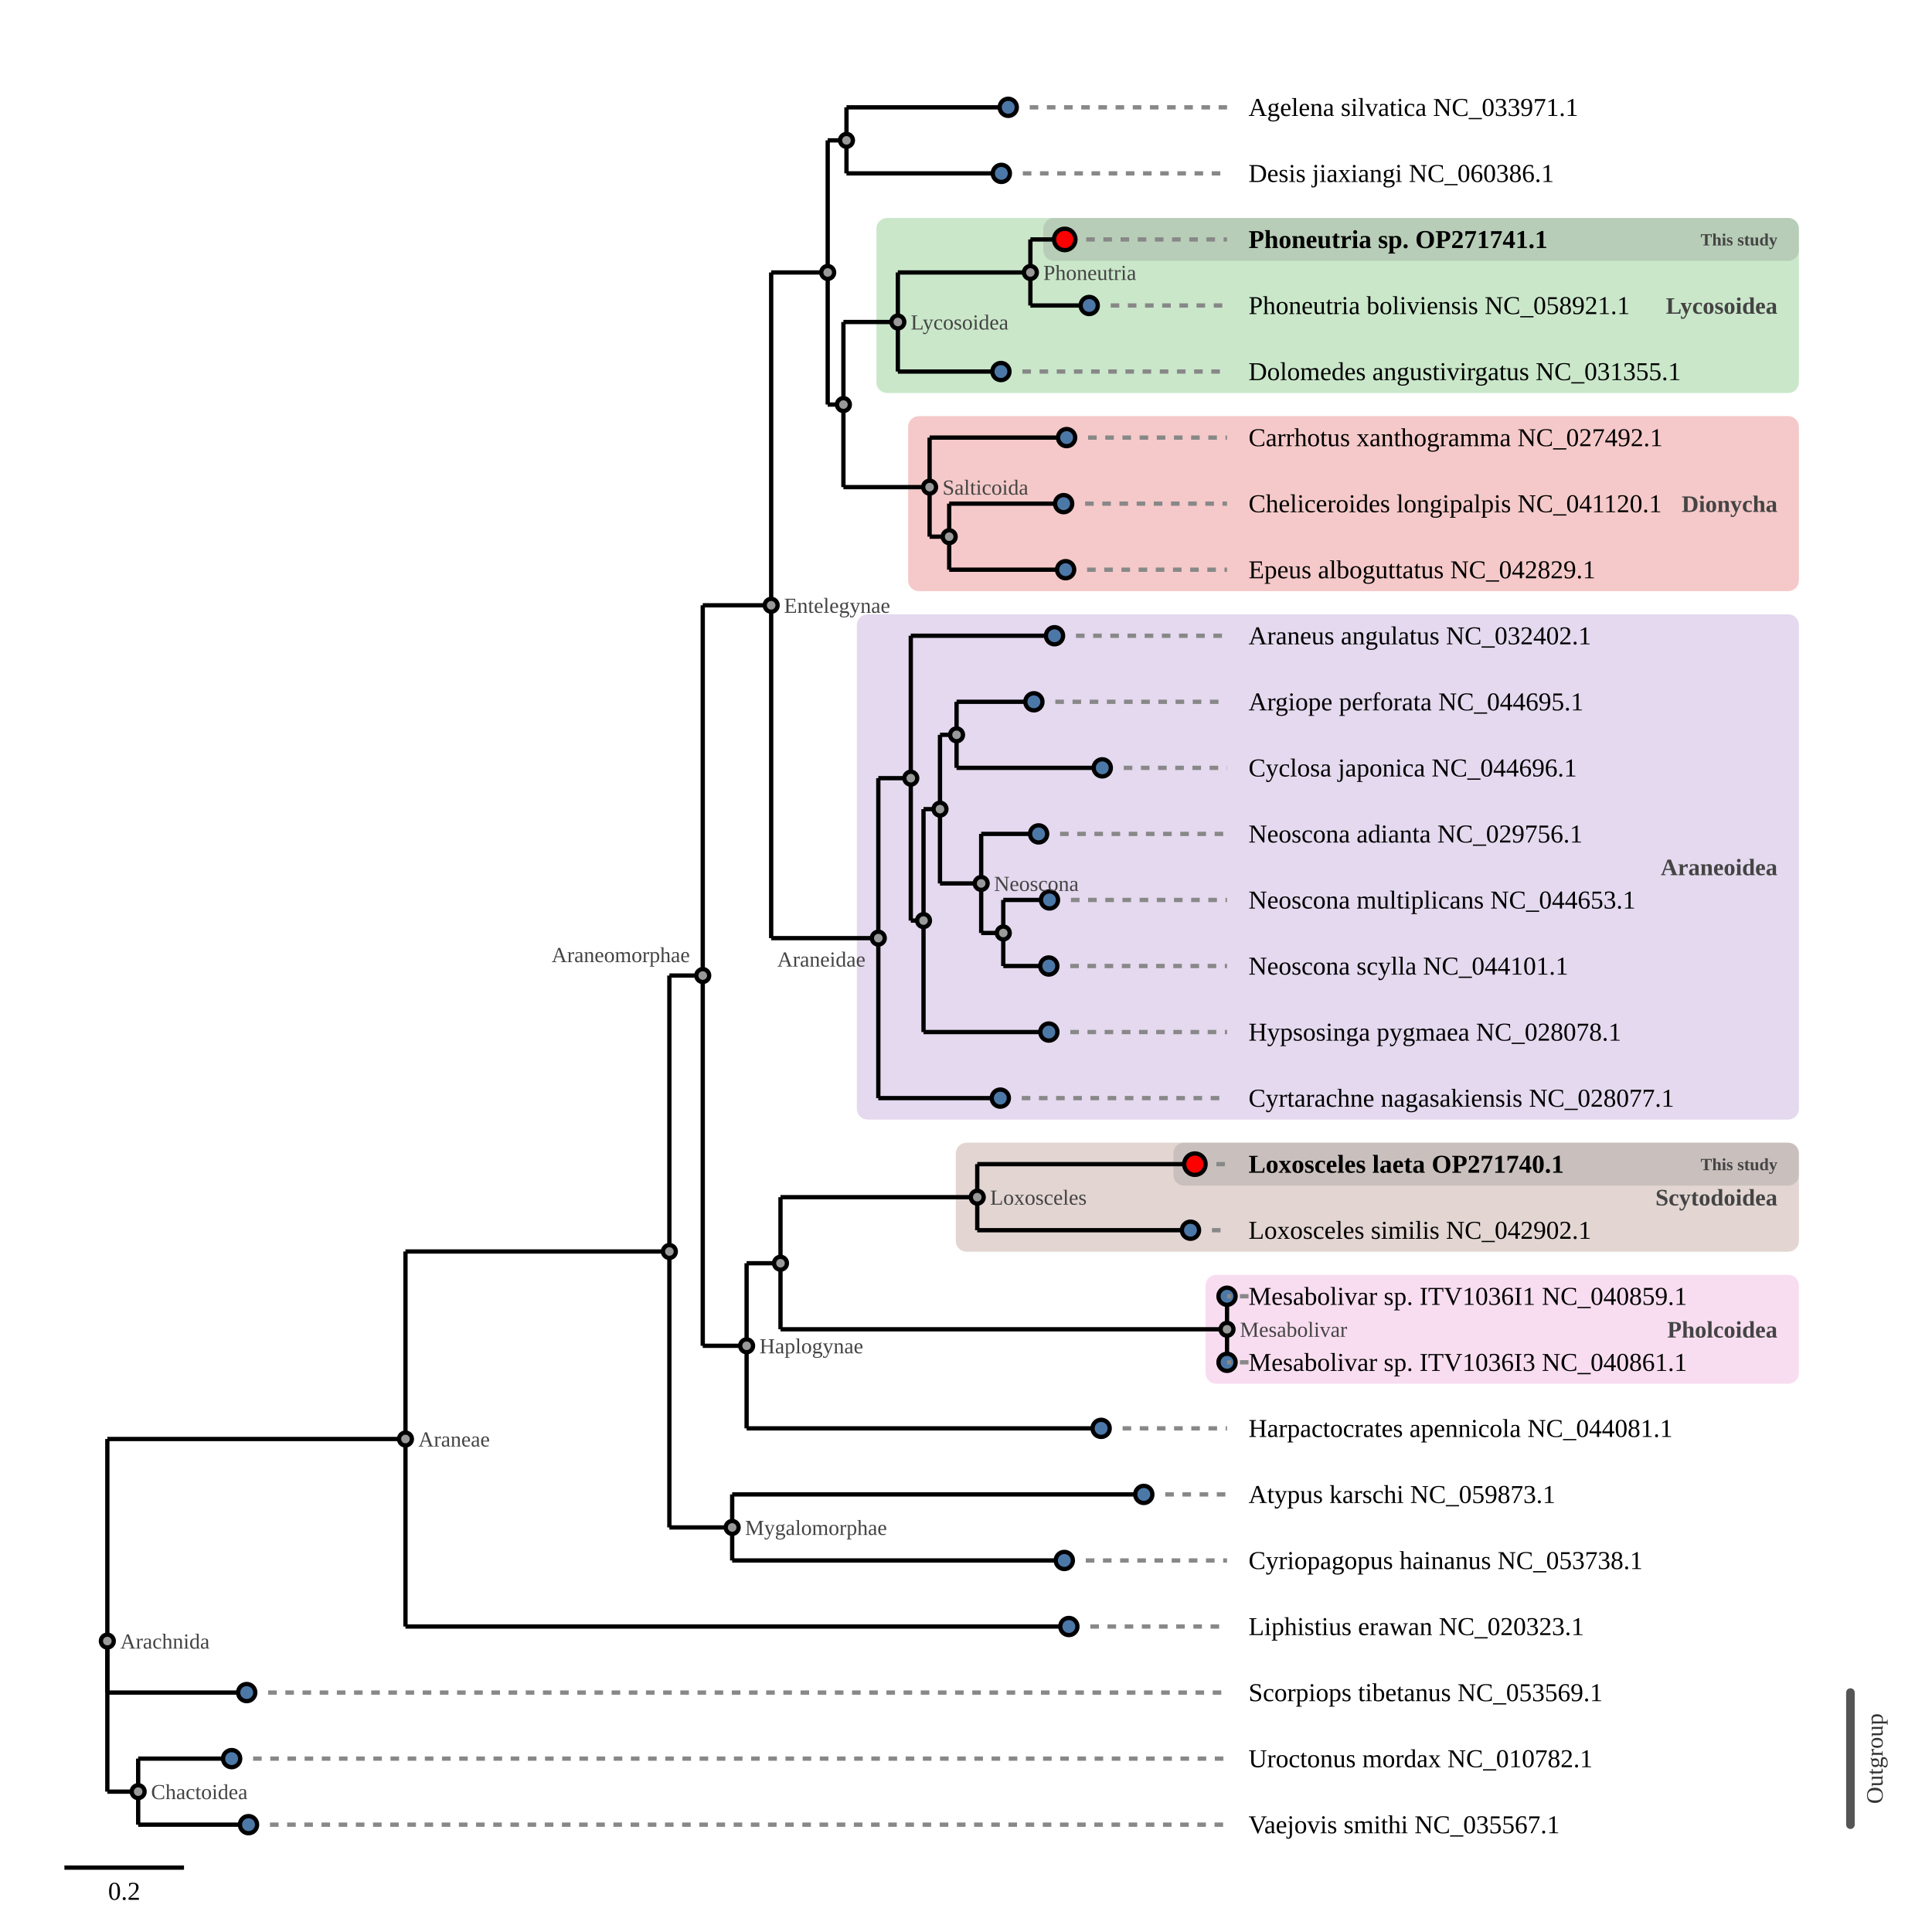
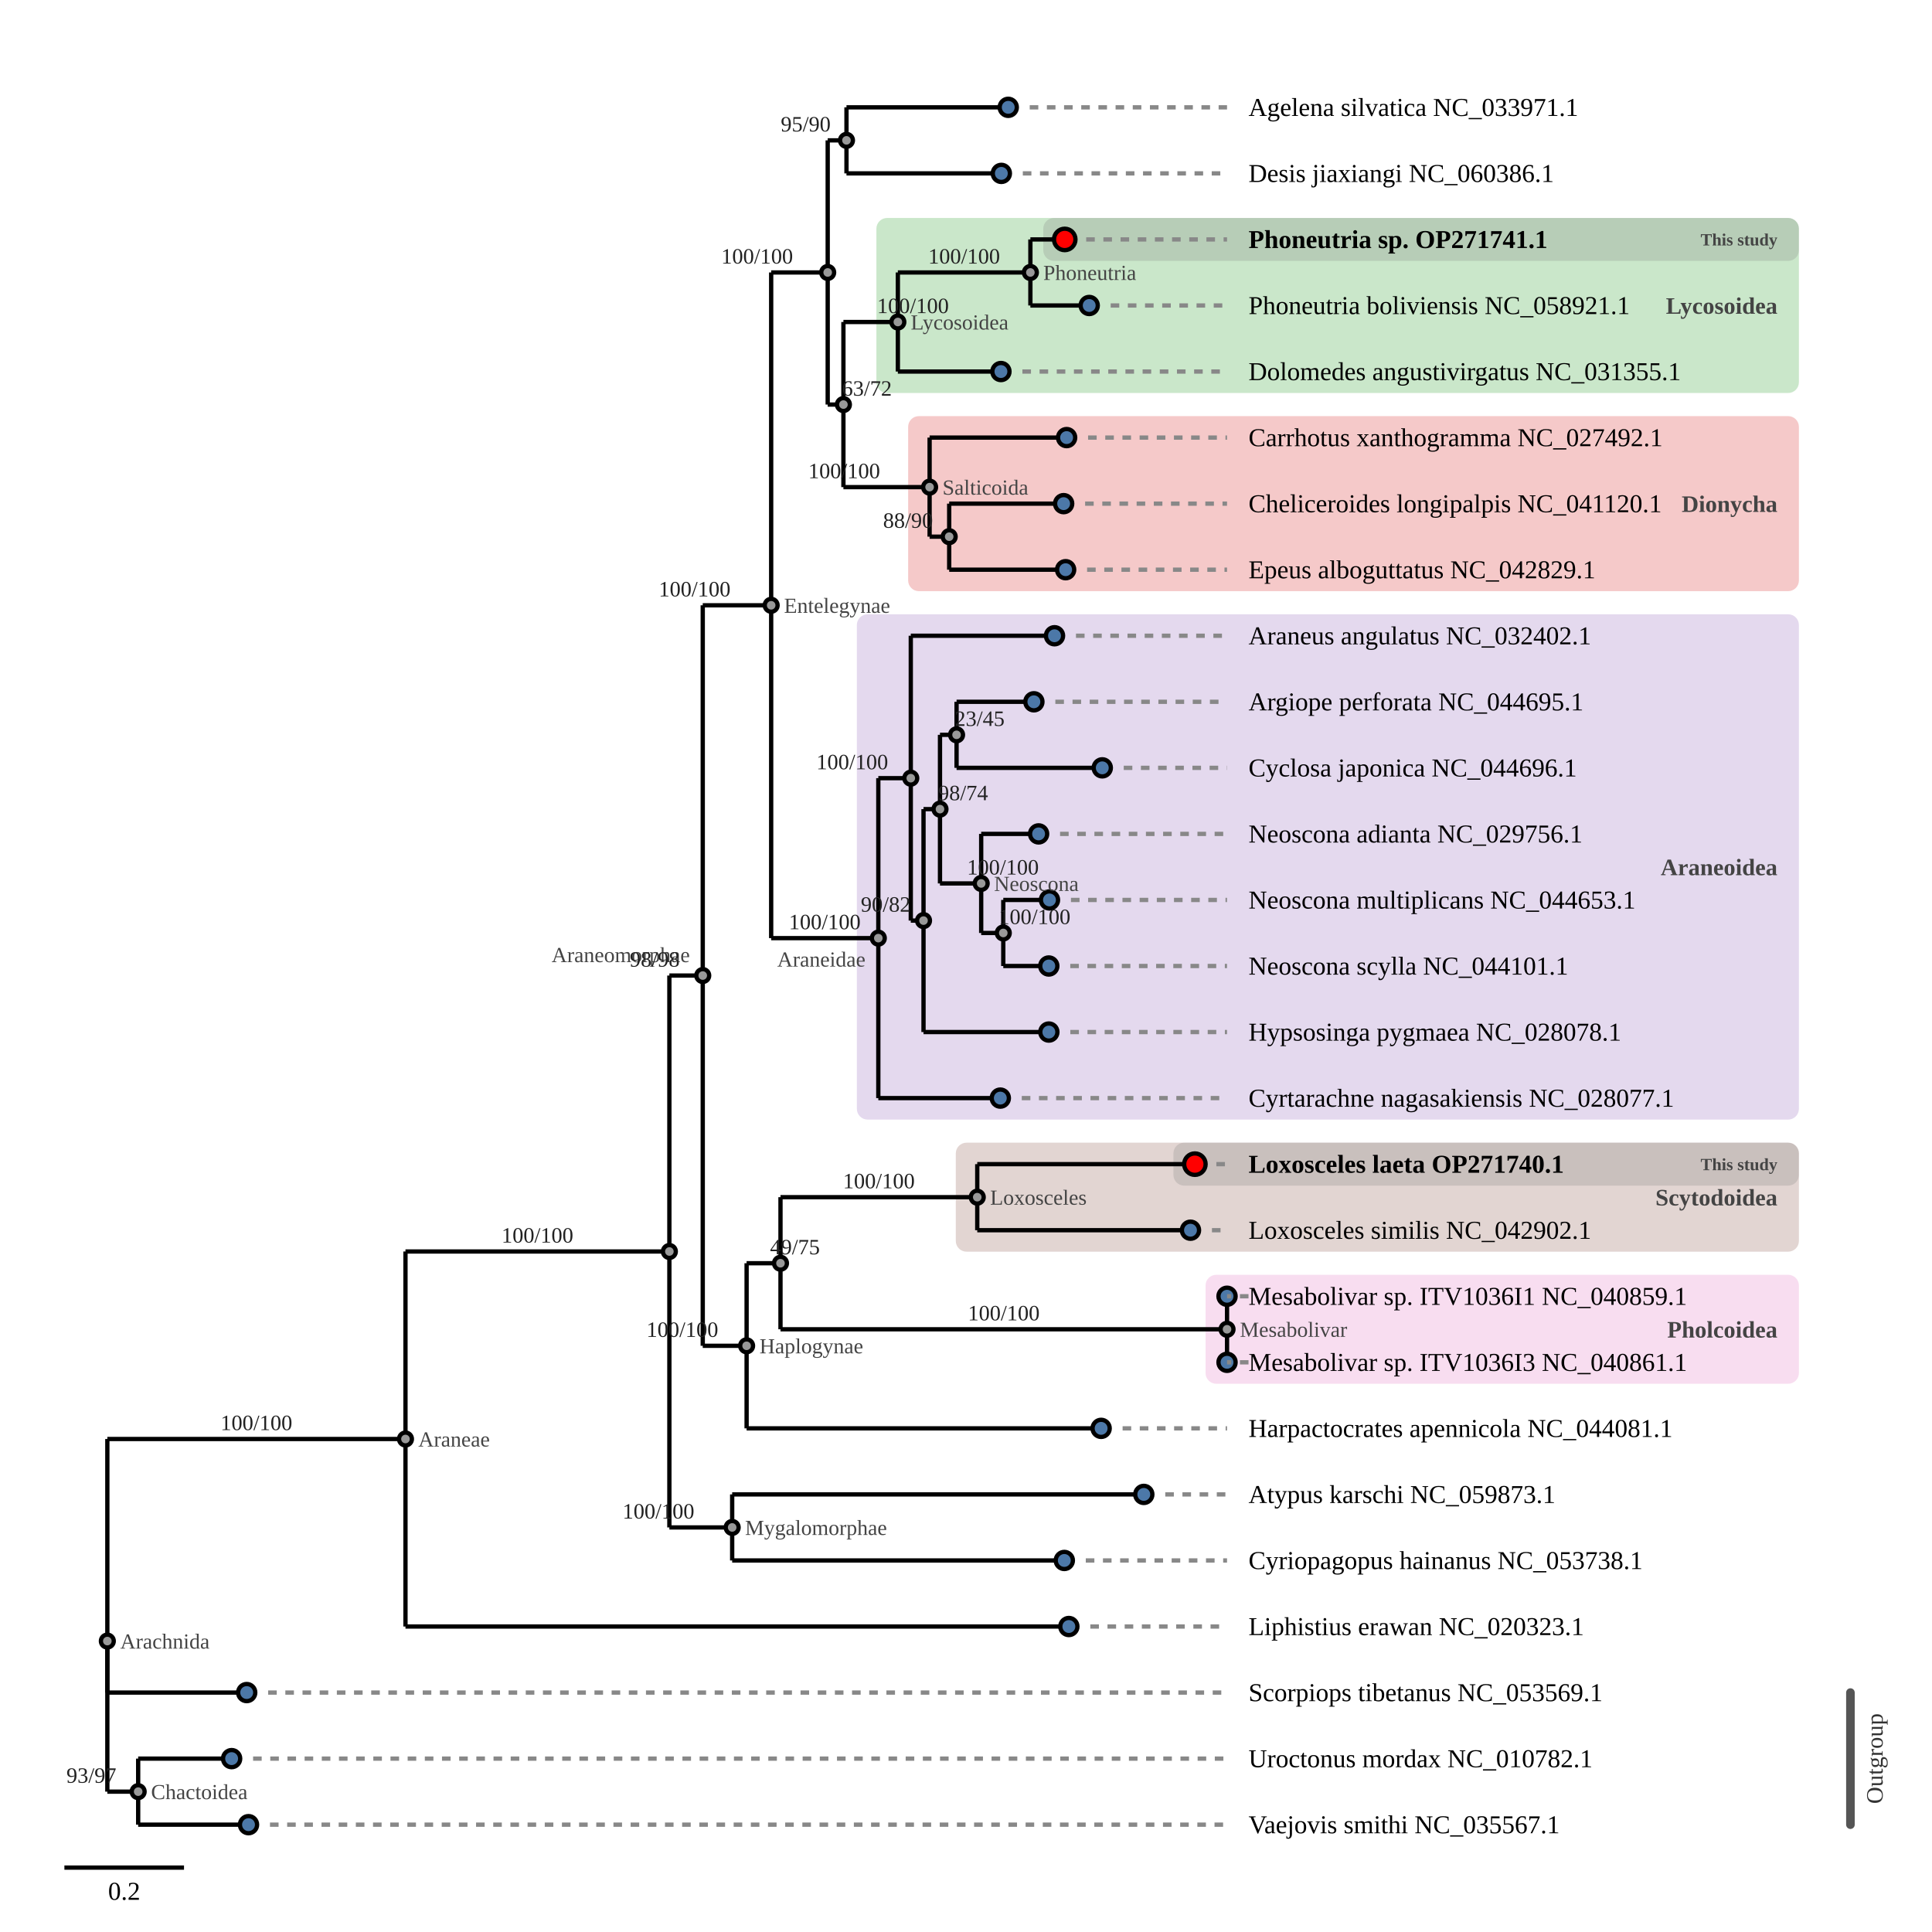
<svg xmlns="http://www.w3.org/2000/svg" width="900" height="900" viewBox="0 0 900 900">
  <rect x="0" y="0" width="900" height="900" fill="white" />
  <rect x="408.256" y="101.538" width="429.744" height="81.538" fill="#2ca02c" rx="5" ry="5" opacity="0.25" />
  <text x="828.0" y="146.158" font-size="11" fill="#444444" font-weight="bold" text-anchor="end" opacity="1">Lycosoidea</text>
  <rect x="423.048" y="193.846" width="414.952" height="81.538" fill="#d62728" rx="5" ry="5" opacity="0.25" />
  <text x="828.0" y="238.465" font-size="11" fill="#444444" font-weight="bold" text-anchor="end" opacity="1">Dionycha</text>
  <rect x="399.154" y="286.154" width="438.846" height="235.385" fill="#9467bd" rx="5" ry="5" opacity="0.25" />
  <text x="828.0" y="407.696" font-size="11" fill="#444444" font-weight="bold" text-anchor="end" opacity="1">Araneoidea</text>
  <rect x="445.244" y="532.308" width="392.756" height="50.769" fill="#8c564b" rx="5" ry="5" opacity="0.25" />
  <text x="828.0" y="561.542" font-size="11" fill="#444444" font-weight="bold" text-anchor="end" opacity="1">Scytodoidea</text>
  <rect x="561.599" y="593.846" width="276.401" height="50.769" fill="#e377c2" rx="5" ry="5" opacity="0.25" />
  <text x="828.0" y="623.081" font-size="11" fill="#444444" font-weight="bold" text-anchor="end" opacity="1">Pholcoidea</text>
  <rect x="485.995" y="101.538" width="352.005" height="20.0" fill="#7e7e7e" rx="5" ry="5" opacity="0.25" />
  <text x="828.0" y="114.338" font-size="8" fill="#444444" font-weight="bold" text-anchor="end" opacity="1">This study</text>
  <rect x="546.626" y="532.308" width="291.374" height="20.0" fill="#7e7e7e" rx="5" ry="5" opacity="0.25" />
  <text x="828.0" y="545.108" font-size="8" fill="#444444" font-weight="bold" text-anchor="end" opacity="1">This study</text>
  <line x1="50.0" y1="764.473" x2="50.0" y2="670.343" stroke="black" stroke-width="2" opacity="1.0" />
  <line x1="50.0" y1="670.343" x2="188.884" y2="670.343" stroke="black" stroke-width="2" opacity="1.0" />
  <line x1="50.0" y1="764.473" x2="50.0" y2="788.462" stroke="black" stroke-width="2" opacity="1.0" />
  <line x1="50.0" y1="788.462" x2="114.922" y2="788.462" stroke="black" stroke-width="2" opacity="1.0" />
  <line x1="50.0" y1="764.473" x2="50.0" y2="834.615" stroke="black" stroke-width="2" opacity="1.0" />
  <line x1="50.0" y1="834.615" x2="64.364" y2="834.615" stroke="black" stroke-width="2" opacity="1.0" />
  <line x1="188.884" y1="670.343" x2="188.884" y2="582.993" stroke="black" stroke-width="2" opacity="1.0" />
  <line x1="188.884" y1="582.993" x2="311.821" y2="582.993" stroke="black" stroke-width="2" opacity="1.0" />
  <line x1="188.884" y1="670.343" x2="188.884" y2="757.692" stroke="black" stroke-width="2" opacity="1.0" />
  <line x1="188.884" y1="757.692" x2="497.915" y2="757.692" stroke="black" stroke-width="2" opacity="1.0" />
  <line x1="311.821" y1="582.993" x2="311.821" y2="454.447" stroke="black" stroke-width="2" opacity="1.0" />
  <line x1="311.821" y1="454.447" x2="327.368" y2="454.447" stroke="black" stroke-width="2" opacity="1.0" />
  <line x1="311.821" y1="582.993" x2="311.821" y2="711.538" stroke="black" stroke-width="2" opacity="1.0" />
  <line x1="311.821" y1="711.538" x2="341.077" y2="711.538" stroke="black" stroke-width="2" opacity="1.0" />
  <line x1="327.368" y1="454.447" x2="327.368" y2="281.971" stroke="black" stroke-width="2" opacity="1.0" />
  <line x1="327.368" y1="281.971" x2="359.242" y2="281.971" stroke="black" stroke-width="2" opacity="1.0" />
  <line x1="327.368" y1="454.447" x2="327.368" y2="626.923" stroke="black" stroke-width="2" opacity="1.0" />
  <line x1="327.368" y1="626.923" x2="347.799" y2="626.923" stroke="black" stroke-width="2" opacity="1.0" />
  <line x1="359.242" y1="281.971" x2="359.242" y2="126.923" stroke="black" stroke-width="2" opacity="1.0" />
  <line x1="359.242" y1="126.923" x2="385.574" y2="126.923" stroke="black" stroke-width="2" opacity="1.0" />
  <line x1="359.242" y1="281.971" x2="359.242" y2="437.019" stroke="black" stroke-width="2" opacity="1.0" />
  <line x1="359.242" y1="437.019" x2="409.154" y2="437.019" stroke="black" stroke-width="2" opacity="1.0" />
  <line x1="385.574" y1="126.923" x2="385.574" y2="65.385" stroke="black" stroke-width="2" opacity="1.0" />
  <line x1="385.574" y1="65.385" x2="394.324" y2="65.385" stroke="black" stroke-width="2" opacity="1.0" />
  <line x1="385.574" y1="126.923" x2="385.574" y2="188.462" stroke="black" stroke-width="2" opacity="1.0" />
  <line x1="385.574" y1="188.462" x2="392.896" y2="188.462" stroke="black" stroke-width="2" opacity="1.0" />
  <line x1="394.324" y1="65.385" x2="394.324" y2="50.0" stroke="black" stroke-width="2" opacity="1.0" />
  <line x1="394.324" y1="50.0" x2="469.681" y2="50.0" stroke="black" stroke-width="2" opacity="1.0" />
  <line x1="394.324" y1="65.385" x2="394.324" y2="80.769" stroke="black" stroke-width="2" opacity="1.0" />
  <line x1="394.324" y1="80.769" x2="466.464" y2="80.769" stroke="black" stroke-width="2" opacity="1.0" />
  <line x1="392.896" y1="188.462" x2="392.896" y2="150.0" stroke="black" stroke-width="2" opacity="1.0" />
  <line x1="392.896" y1="150.0" x2="418.256" y2="150.0" stroke="black" stroke-width="2" opacity="1.0" />
  <line x1="392.896" y1="188.462" x2="392.896" y2="226.923" stroke="black" stroke-width="2" opacity="1.0" />
  <line x1="392.896" y1="226.923" x2="433.048" y2="226.923" stroke="black" stroke-width="2" opacity="1.0" />
  <line x1="418.256" y1="150.0" x2="418.256" y2="126.923" stroke="black" stroke-width="2" opacity="1.0" />
  <line x1="418.256" y1="126.923" x2="479.993" y2="126.923" stroke="black" stroke-width="2" opacity="1.0" />
  <line x1="418.256" y1="150.0" x2="418.256" y2="173.077" stroke="black" stroke-width="2" opacity="1.0" />
  <line x1="418.256" y1="173.077" x2="466.272" y2="173.077" stroke="black" stroke-width="2" opacity="1.0" />
  <line x1="479.993" y1="126.923" x2="479.993" y2="111.538" stroke="black" stroke-width="2" opacity="1.0" />
  <line x1="479.993" y1="111.538" x2="495.995" y2="111.538" stroke="black" stroke-width="2" opacity="1.0" />
  <line x1="479.993" y1="126.923" x2="479.993" y2="142.308" stroke="black" stroke-width="2" opacity="1.0" />
  <line x1="479.993" y1="142.308" x2="507.398" y2="142.308" stroke="black" stroke-width="2" opacity="1.0" />
  <line x1="433.048" y1="226.923" x2="433.048" y2="203.846" stroke="black" stroke-width="2" opacity="1.0" />
  <line x1="433.048" y1="203.846" x2="496.872" y2="203.846" stroke="black" stroke-width="2" opacity="1.0" />
  <line x1="433.048" y1="226.923" x2="433.048" y2="250.0" stroke="black" stroke-width="2" opacity="1.0" />
  <line x1="433.048" y1="250.0" x2="442.171" y2="250.0" stroke="black" stroke-width="2" opacity="1.0" />
  <line x1="442.171" y1="250.0" x2="442.171" y2="234.615" stroke="black" stroke-width="2" opacity="1.0" />
  <line x1="442.171" y1="234.615" x2="495.487" y2="234.615" stroke="black" stroke-width="2" opacity="1.0" />
  <line x1="442.171" y1="250.0" x2="442.171" y2="265.385" stroke="black" stroke-width="2" opacity="1.0" />
  <line x1="442.171" y1="265.385" x2="496.411" y2="265.385" stroke="black" stroke-width="2" opacity="1.0" />
  <line x1="409.154" y1="437.019" x2="409.154" y2="362.5" stroke="black" stroke-width="2" opacity="1.0" />
  <line x1="409.154" y1="362.5" x2="424.279" y2="362.5" stroke="black" stroke-width="2" opacity="1.0" />
  <line x1="409.154" y1="437.019" x2="409.154" y2="511.538" stroke="black" stroke-width="2" opacity="1.0" />
  <line x1="409.154" y1="511.538" x2="465.984" y2="511.538" stroke="black" stroke-width="2" opacity="1.0" />
  <line x1="424.279" y1="362.5" x2="424.279" y2="296.154" stroke="black" stroke-width="2" opacity="1.0" />
  <line x1="424.279" y1="296.154" x2="491.234" y2="296.154" stroke="black" stroke-width="2" opacity="1.0" />
  <line x1="424.279" y1="362.5" x2="424.279" y2="428.846" stroke="black" stroke-width="2" opacity="1.0" />
  <line x1="424.279" y1="428.846" x2="430.21" y2="428.846" stroke="black" stroke-width="2" opacity="1.0" />
  <line x1="430.21" y1="428.846" x2="430.21" y2="376.923" stroke="black" stroke-width="2" opacity="1.0" />
  <line x1="430.21" y1="376.923" x2="437.884" y2="376.923" stroke="black" stroke-width="2" opacity="1.0" />
  <line x1="430.21" y1="428.846" x2="430.21" y2="480.769" stroke="black" stroke-width="2" opacity="1.0" />
  <line x1="430.21" y1="480.769" x2="488.596" y2="480.769" stroke="black" stroke-width="2" opacity="1.0" />
  <line x1="437.884" y1="376.923" x2="437.884" y2="342.308" stroke="black" stroke-width="2" opacity="1.0" />
  <line x1="437.884" y1="342.308" x2="445.605" y2="342.308" stroke="black" stroke-width="2" opacity="1.0" />
  <line x1="437.884" y1="376.923" x2="437.884" y2="411.538" stroke="black" stroke-width="2" opacity="1.0" />
  <line x1="437.884" y1="411.538" x2="457.076" y2="411.538" stroke="black" stroke-width="2" opacity="1.0" />
  <line x1="445.605" y1="342.308" x2="445.605" y2="326.923" stroke="black" stroke-width="2" opacity="1.0" />
  <line x1="445.605" y1="326.923" x2="481.625" y2="326.923" stroke="black" stroke-width="2" opacity="1.0" />
  <line x1="445.605" y1="342.308" x2="445.605" y2="357.692" stroke="black" stroke-width="2" opacity="1.0" />
  <line x1="445.605" y1="357.692" x2="513.481" y2="357.692" stroke="black" stroke-width="2" opacity="1.0" />
  <line x1="457.076" y1="411.538" x2="457.076" y2="388.462" stroke="black" stroke-width="2" opacity="1.0" />
  <line x1="457.076" y1="388.462" x2="483.819" y2="388.462" stroke="black" stroke-width="2" opacity="1.0" />
  <line x1="457.076" y1="411.538" x2="457.076" y2="434.615" stroke="black" stroke-width="2" opacity="1.0" />
  <line x1="457.076" y1="434.615" x2="467.369" y2="434.615" stroke="black" stroke-width="2" opacity="1.0" />
  <line x1="467.369" y1="434.615" x2="467.369" y2="419.231" stroke="black" stroke-width="2" opacity="1.0" />
  <line x1="467.369" y1="419.231" x2="488.887" y2="419.231" stroke="black" stroke-width="2" opacity="1.0" />
  <line x1="467.369" y1="434.615" x2="467.369" y2="450.0" stroke="black" stroke-width="2" opacity="1.0" />
  <line x1="467.369" y1="450.0" x2="488.57" y2="450.0" stroke="black" stroke-width="2" opacity="1.0" />
  <line x1="347.799" y1="626.923" x2="347.799" y2="588.462" stroke="black" stroke-width="2" opacity="1.0" />
  <line x1="347.799" y1="588.462" x2="363.583" y2="588.462" stroke="black" stroke-width="2" opacity="1.0" />
  <line x1="347.799" y1="626.923" x2="347.799" y2="665.385" stroke="black" stroke-width="2" opacity="1.0" />
  <line x1="347.799" y1="665.385" x2="512.949" y2="665.385" stroke="black" stroke-width="2" opacity="1.0" />
  <line x1="363.583" y1="588.462" x2="363.583" y2="557.692" stroke="black" stroke-width="2" opacity="1.0" />
  <line x1="363.583" y1="557.692" x2="455.244" y2="557.692" stroke="black" stroke-width="2" opacity="1.0" />
  <line x1="363.583" y1="588.462" x2="363.583" y2="619.231" stroke="black" stroke-width="2" opacity="1.0" />
  <line x1="363.583" y1="619.231" x2="571.599" y2="619.231" stroke="black" stroke-width="2" opacity="1.0" />
  <line x1="455.244" y1="557.692" x2="455.244" y2="542.308" stroke="black" stroke-width="2" opacity="1.0" />
  <line x1="455.244" y1="542.308" x2="556.626" y2="542.308" stroke="black" stroke-width="2" opacity="1.0" />
  <line x1="455.244" y1="557.692" x2="455.244" y2="573.077" stroke="black" stroke-width="2" opacity="1.0" />
  <line x1="455.244" y1="573.077" x2="554.574" y2="573.077" stroke="black" stroke-width="2" opacity="1.0" />
  <line x1="571.599" y1="619.231" x2="571.599" y2="603.846" stroke="black" stroke-width="2" opacity="1.0" />
  <line x1="571.599" y1="603.846" x2="571.6" y2="603.846" stroke="black" stroke-width="2" opacity="1.0" />
  <line x1="571.599" y1="619.231" x2="571.599" y2="634.615" stroke="black" stroke-width="2" opacity="1.0" />
  <line x1="571.599" y1="634.615" x2="571.6" y2="634.615" stroke="black" stroke-width="2" opacity="1.0" />
  <line x1="341.077" y1="711.538" x2="341.077" y2="696.154" stroke="black" stroke-width="2" opacity="1.0" />
  <line x1="341.077" y1="696.154" x2="532.827" y2="696.154" stroke="black" stroke-width="2" opacity="1.0" />
  <line x1="341.077" y1="711.538" x2="341.077" y2="726.923" stroke="black" stroke-width="2" opacity="1.0" />
  <line x1="341.077" y1="726.923" x2="495.8" y2="726.923" stroke="black" stroke-width="2" opacity="1.0" />
  <line x1="64.364" y1="834.615" x2="64.364" y2="819.231" stroke="black" stroke-width="2" opacity="1.0" />
  <line x1="64.364" y1="819.231" x2="107.901" y2="819.231" stroke="black" stroke-width="2" opacity="1.0" />
  <line x1="64.364" y1="834.615" x2="64.364" y2="850.0" stroke="black" stroke-width="2" opacity="1.0" />
  <line x1="64.364" y1="850.0" x2="115.766" y2="850.0" stroke="black" stroke-width="2" opacity="1.0" />
  <circle cx="50.0" cy="764.473" r="3" fill="#999" stroke="black" stroke-width="2" opacity="1.0" />
  <circle cx="188.884" cy="670.343" r="3" fill="#999" stroke="black" stroke-width="2" opacity="1.0" />
  <circle cx="311.821" cy="582.993" r="3" fill="#999" stroke="black" stroke-width="2" opacity="1.0" />
  <circle cx="327.368" cy="454.447" r="3" fill="#999" stroke="black" stroke-width="2" opacity="1.0" />
  <circle cx="359.242" cy="281.971" r="3" fill="#999" stroke="black" stroke-width="2" opacity="1.0" />
  <circle cx="385.574" cy="126.923" r="3" fill="#999" stroke="black" stroke-width="2" opacity="1.0" />
  <circle cx="394.324" cy="65.385" r="3" fill="#999" stroke="black" stroke-width="2" opacity="1.0" />
  <circle cx="469.681" cy="50.0" r="4" fill="#4C78A8" stroke="black" stroke-width="2" opacity="1.0" />
  <circle cx="466.464" cy="80.769" r="4" fill="#4C78A8" stroke="black" stroke-width="2" opacity="1.0" />
  <circle cx="392.896" cy="188.462" r="3" fill="#999" stroke="black" stroke-width="2" opacity="1.0" />
  <circle cx="418.256" cy="150.0" r="3" fill="#999" stroke="black" stroke-width="2" opacity="1.0" />
  <circle cx="479.993" cy="126.923" r="3" fill="#999" stroke="black" stroke-width="2" opacity="1.0" />
  <circle cx="495.995" cy="111.538" r="5" fill="red" stroke="black" stroke-width="2" opacity="1.0" />
  <circle cx="507.398" cy="142.308" r="4" fill="#4C78A8" stroke="black" stroke-width="2" opacity="1.0" />
  <circle cx="466.272" cy="173.077" r="4" fill="#4C78A8" stroke="black" stroke-width="2" opacity="1.0" />
  <circle cx="433.048" cy="226.923" r="3" fill="#999" stroke="black" stroke-width="2" opacity="1.0" />
  <circle cx="496.872" cy="203.846" r="4" fill="#4C78A8" stroke="black" stroke-width="2" opacity="1.0" />
  <circle cx="442.171" cy="250.0" r="3" fill="#999" stroke="black" stroke-width="2" opacity="1.0" />
  <circle cx="495.487" cy="234.615" r="4" fill="#4C78A8" stroke="black" stroke-width="2" opacity="1.0" />
  <circle cx="496.411" cy="265.385" r="4" fill="#4C78A8" stroke="black" stroke-width="2" opacity="1.0" />
  <circle cx="409.154" cy="437.019" r="3" fill="#999" stroke="black" stroke-width="2" opacity="1.0" />
  <circle cx="424.279" cy="362.5" r="3" fill="#999" stroke="black" stroke-width="2" opacity="1.0" />
  <circle cx="491.234" cy="296.154" r="4" fill="#4C78A8" stroke="black" stroke-width="2" opacity="1.0" />
  <circle cx="430.21" cy="428.846" r="3" fill="#999" stroke="black" stroke-width="2" opacity="1.0" />
  <circle cx="437.884" cy="376.923" r="3" fill="#999" stroke="black" stroke-width="2" opacity="1.0" />
  <circle cx="445.605" cy="342.308" r="3" fill="#999" stroke="black" stroke-width="2" opacity="1.0" />
  <circle cx="481.625" cy="326.923" r="4" fill="#4C78A8" stroke="black" stroke-width="2" opacity="1.0" />
  <circle cx="513.481" cy="357.692" r="4" fill="#4C78A8" stroke="black" stroke-width="2" opacity="1.0" />
  <circle cx="457.076" cy="411.538" r="3" fill="#999" stroke="black" stroke-width="2" opacity="1.0" />
  <circle cx="483.819" cy="388.462" r="4" fill="#4C78A8" stroke="black" stroke-width="2" opacity="1.0" />
  <circle cx="467.369" cy="434.615" r="3" fill="#999" stroke="black" stroke-width="2" opacity="1.0" />
  <circle cx="488.887" cy="419.231" r="4" fill="#4C78A8" stroke="black" stroke-width="2" opacity="1.0" />
  <circle cx="488.57" cy="450.0" r="4" fill="#4C78A8" stroke="black" stroke-width="2" opacity="1.0" />
  <circle cx="488.596" cy="480.769" r="4" fill="#4C78A8" stroke="black" stroke-width="2" opacity="1.0" />
  <circle cx="465.984" cy="511.538" r="4" fill="#4C78A8" stroke="black" stroke-width="2" opacity="1.0" />
  <circle cx="347.799" cy="626.923" r="3" fill="#999" stroke="black" stroke-width="2" opacity="1.0" />
  <circle cx="363.583" cy="588.462" r="3" fill="#999" stroke="black" stroke-width="2" opacity="1.0" />
  <circle cx="455.244" cy="557.692" r="3" fill="#999" stroke="black" stroke-width="2" opacity="1.0" />
  <circle cx="556.626" cy="542.308" r="5" fill="red" stroke="black" stroke-width="2" opacity="1.0" />
  <circle cx="554.574" cy="573.077" r="4" fill="#4C78A8" stroke="black" stroke-width="2" opacity="1.0" />
  <circle cx="571.599" cy="619.231" r="3" fill="#999" stroke="black" stroke-width="2" opacity="1.0" />
  <circle cx="571.6" cy="603.846" r="4" fill="#4C78A8" stroke="black" stroke-width="2" opacity="1.0" />
  <circle cx="571.6" cy="634.615" r="4" fill="#4C78A8" stroke="black" stroke-width="2" opacity="1.0" />
  <circle cx="512.949" cy="665.385" r="4" fill="#4C78A8" stroke="black" stroke-width="2" opacity="1.0" />
  <circle cx="341.077" cy="711.538" r="3" fill="#999" stroke="black" stroke-width="2" opacity="1.0" />
  <circle cx="532.827" cy="696.154" r="4" fill="#4C78A8" stroke="black" stroke-width="2" opacity="1.0" />
  <circle cx="495.8" cy="726.923" r="4" fill="#4C78A8" stroke="black" stroke-width="2" opacity="1.0" />
  <circle cx="497.915" cy="757.692" r="4" fill="#4C78A8" stroke="black" stroke-width="2" opacity="1.0" />
  <circle cx="114.922" cy="788.462" r="4" fill="#4C78A8" stroke="black" stroke-width="2" opacity="1.0" />
  <circle cx="64.364" cy="834.615" r="3" fill="#999" stroke="black" stroke-width="2" opacity="1.0" />
  <circle cx="107.901" cy="819.231" r="4" fill="#4C78A8" stroke="black" stroke-width="2" opacity="1.0" />
  <circle cx="115.766" cy="850.0" r="4" fill="#4C78A8" stroke="black" stroke-width="2" opacity="1.0" />
  <line x1="479.681" y1="50.0" x2="571.6" y2="50.0" stroke="#888888" stroke-width="2.0" stroke-dasharray="4,4" />
  <line x1="476.464" y1="80.769" x2="571.6" y2="80.769" stroke="#888888" stroke-width="2.0" stroke-dasharray="4,4" />
  <line x1="505.995" y1="111.538" x2="571.6" y2="111.538" stroke="#888888" stroke-width="2.0" stroke-dasharray="4,4" />
  <line x1="517.398" y1="142.308" x2="571.6" y2="142.308" stroke="#888888" stroke-width="2.0" stroke-dasharray="4,4" />
  <line x1="476.272" y1="173.077" x2="571.6" y2="173.077" stroke="#888888" stroke-width="2.0" stroke-dasharray="4,4" />
  <line x1="506.872" y1="203.846" x2="571.6" y2="203.846" stroke="#888888" stroke-width="2.0" stroke-dasharray="4,4" />
  <line x1="505.487" y1="234.615" x2="571.6" y2="234.615" stroke="#888888" stroke-width="2.0" stroke-dasharray="4,4" />
  <line x1="506.411" y1="265.385" x2="571.6" y2="265.385" stroke="#888888" stroke-width="2.0" stroke-dasharray="4,4" />
  <line x1="501.234" y1="296.154" x2="571.6" y2="296.154" stroke="#888888" stroke-width="2.0" stroke-dasharray="4,4" />
  <line x1="491.625" y1="326.923" x2="571.6" y2="326.923" stroke="#888888" stroke-width="2.0" stroke-dasharray="4,4" />
  <line x1="523.481" y1="357.692" x2="571.6" y2="357.692" stroke="#888888" stroke-width="2.0" stroke-dasharray="4,4" />
  <line x1="493.819" y1="388.462" x2="571.6" y2="388.462" stroke="#888888" stroke-width="2.0" stroke-dasharray="4,4" />
  <line x1="498.887" y1="419.231" x2="571.6" y2="419.231" stroke="#888888" stroke-width="2.0" stroke-dasharray="4,4" />
  <line x1="498.57" y1="450.0" x2="571.6" y2="450.0" stroke="#888888" stroke-width="2.0" stroke-dasharray="4,4" />
  <line x1="498.596" y1="480.769" x2="571.6" y2="480.769" stroke="#888888" stroke-width="2.0" stroke-dasharray="4,4" />
  <line x1="475.984" y1="511.538" x2="571.6" y2="511.538" stroke="#888888" stroke-width="2.0" stroke-dasharray="4,4" />
  <line x1="566.626" y1="542.308" x2="571.6" y2="542.308" stroke="#888888" stroke-width="2.0" stroke-dasharray="4,4" />
  <line x1="564.574" y1="573.077" x2="571.6" y2="573.077" stroke="#888888" stroke-width="2.0" stroke-dasharray="4,4" />
  <line x1="581.6" y1="603.846" x2="571.6" y2="603.846" stroke="#888888" stroke-width="2.0" stroke-dasharray="4,4" />
  <line x1="581.6" y1="634.615" x2="571.6" y2="634.615" stroke="#888888" stroke-width="2.0" stroke-dasharray="4,4" />
  <line x1="522.949" y1="665.385" x2="571.6" y2="665.385" stroke="#888888" stroke-width="2.0" stroke-dasharray="4,4" />
  <line x1="542.827" y1="696.154" x2="571.6" y2="696.154" stroke="#888888" stroke-width="2.0" stroke-dasharray="4,4" />
  <line x1="505.8" y1="726.923" x2="571.6" y2="726.923" stroke="#888888" stroke-width="2.0" stroke-dasharray="4,4" />
  <line x1="507.915" y1="757.692" x2="571.6" y2="757.692" stroke="#888888" stroke-width="2.0" stroke-dasharray="4,4" />
  <line x1="124.922" y1="788.462" x2="571.6" y2="788.462" stroke="#888888" stroke-width="2.0" stroke-dasharray="4,4" />
  <line x1="117.901" y1="819.231" x2="571.6" y2="819.231" stroke="#888888" stroke-width="2.0" stroke-dasharray="4,4" />
  <line x1="125.766" y1="850.0" x2="571.6" y2="850.0" stroke="#888888" stroke-width="2.0" stroke-dasharray="4,4" />
  <text x="581.6" y="54.0" font-size="12" fill="black" font-weight="normal" font-style="normal" text-decoration="none" text-anchor="start" opacity="1.0">Agelena silvatica NC_033971.1</text>
  <text x="581.6" y="84.769" font-size="12" fill="black" font-weight="normal" font-style="normal" text-decoration="none" text-anchor="start" opacity="1.0">Desis jiaxiangi NC_060386.1</text>
  <text x="581.6" y="115.538" font-size="12" fill="black" font-weight="bold" font-style="normal" text-decoration="none" text-anchor="start" opacity="1.0">Phoneutria sp. OP271741.1</text>
  <text x="581.6" y="146.308" font-size="12" fill="black" font-weight="normal" font-style="normal" text-decoration="none" text-anchor="start" opacity="1.0">Phoneutria boliviensis NC_058921.1</text>
  <text x="581.6" y="177.077" font-size="12" fill="black" font-weight="normal" font-style="normal" text-decoration="none" text-anchor="start" opacity="1.0">Dolomedes angustivirgatus NC_031355.1</text>
  <text x="581.6" y="207.846" font-size="12" fill="black" font-weight="normal" font-style="normal" text-decoration="none" text-anchor="start" opacity="1.0">Carrhotus xanthogramma NC_027492.1</text>
  <text x="581.6" y="238.615" font-size="12" fill="black" font-weight="normal" font-style="normal" text-decoration="none" text-anchor="start" opacity="1.0">Cheliceroides longipalpis NC_041120.1</text>
  <text x="581.6" y="269.385" font-size="12" fill="black" font-weight="normal" font-style="normal" text-decoration="none" text-anchor="start" opacity="1.0">Epeus alboguttatus NC_042829.1</text>
  <text x="581.6" y="300.154" font-size="12" fill="black" font-weight="normal" font-style="normal" text-decoration="none" text-anchor="start" opacity="1.0">Araneus angulatus NC_032402.1</text>
  <text x="581.6" y="330.923" font-size="12" fill="black" font-weight="normal" font-style="normal" text-decoration="none" text-anchor="start" opacity="1.0">Argiope perforata NC_044695.1</text>
  <text x="581.6" y="361.692" font-size="12" fill="black" font-weight="normal" font-style="normal" text-decoration="none" text-anchor="start" opacity="1.0">Cyclosa japonica NC_044696.1</text>
  <text x="581.6" y="392.462" font-size="12" fill="black" font-weight="normal" font-style="normal" text-decoration="none" text-anchor="start" opacity="1.0">Neoscona adianta NC_029756.1</text>
  <text x="581.6" y="423.231" font-size="12" fill="black" font-weight="normal" font-style="normal" text-decoration="none" text-anchor="start" opacity="1.0">Neoscona multiplicans NC_044653.1</text>
  <text x="581.6" y="454.0" font-size="12" fill="black" font-weight="normal" font-style="normal" text-decoration="none" text-anchor="start" opacity="1.0">Neoscona scylla NC_044101.1</text>
  <text x="581.6" y="484.769" font-size="12" fill="black" font-weight="normal" font-style="normal" text-decoration="none" text-anchor="start" opacity="1.0">Hypsosinga pygmaea NC_028078.1</text>
  <text x="581.6" y="515.538" font-size="12" fill="black" font-weight="normal" font-style="normal" text-decoration="none" text-anchor="start" opacity="1.0">Cyrtarachne nagasakiensis NC_028077.1</text>
  <text x="581.6" y="546.308" font-size="12" fill="black" font-weight="bold" font-style="normal" text-decoration="none" text-anchor="start" opacity="1.0">Loxosceles laeta OP271740.1</text>
  <text x="581.6" y="577.077" font-size="12" fill="black" font-weight="normal" font-style="normal" text-decoration="none" text-anchor="start" opacity="1.0">Loxosceles similis NC_042902.1</text>
  <text x="581.6" y="607.846" font-size="12" fill="black" font-weight="normal" font-style="normal" text-decoration="none" text-anchor="start" opacity="1.0">Mesabolivar sp. ITV1036I1 NC_040859.1</text>
  <text x="581.6" y="638.615" font-size="12" fill="black" font-weight="normal" font-style="normal" text-decoration="none" text-anchor="start" opacity="1.0">Mesabolivar sp. ITV1036I3 NC_040861.1</text>
  <text x="581.6" y="669.385" font-size="12" fill="black" font-weight="normal" font-style="normal" text-decoration="none" text-anchor="start" opacity="1.0">Harpactocrates apennicola NC_044081.1</text>
  <text x="581.6" y="700.154" font-size="12" fill="black" font-weight="normal" font-style="normal" text-decoration="none" text-anchor="start" opacity="1.0">Atypus karschi NC_059873.1</text>
  <text x="581.6" y="730.923" font-size="12" fill="black" font-weight="normal" font-style="normal" text-decoration="none" text-anchor="start" opacity="1.0">Cyriopagopus hainanus NC_053738.1</text>
  <text x="581.6" y="761.692" font-size="12" fill="black" font-weight="normal" font-style="normal" text-decoration="none" text-anchor="start" opacity="1.0">Liphistius erawan NC_020323.1</text>
  <text x="581.6" y="792.462" font-size="12" fill="black" font-weight="normal" font-style="normal" text-decoration="none" text-anchor="start" opacity="1.0">Scorpiops tibetanus NC_053569.1</text>
  <text x="581.6" y="823.231" font-size="12" fill="black" font-weight="normal" font-style="normal" text-decoration="none" text-anchor="start" opacity="1.0">Uroctonus mordax NC_010782.1</text>
  <text x="581.6" y="854.0" font-size="12" fill="black" font-weight="normal" font-style="normal" text-decoration="none" text-anchor="start" opacity="1.0">Vaejovis smithi NC_035567.1</text>
  <text x="56.0" y="767.973" font-size="10" fill="#444444" font-weight="normal" font-style="normal" text-decoration="none" text-anchor="start" opacity="1">Arachnida</text>
  <text x="194.884" y="673.843" font-size="10" fill="#444444" font-weight="normal" font-style="normal" text-decoration="none" text-anchor="start" opacity="1">Araneae</text>
  <text x="321.368" y="448.197" font-size="10" fill="#444444" font-weight="normal" font-style="normal" text-decoration="none" text-anchor="end" opacity="1">Araneomorphae</text>
  <text x="365.242" y="285.471" font-size="10" fill="#444444" font-weight="normal" font-style="normal" text-decoration="none" text-anchor="start" opacity="1">Entelegynae</text>
  <text x="424.256" y="153.5" font-size="10" fill="#444444" font-weight="normal" font-style="normal" text-decoration="none" text-anchor="start" opacity="1">Lycosoidea</text>
  <text x="485.993" y="130.423" font-size="10" fill="#444444" font-weight="normal" font-style="normal" text-decoration="none" text-anchor="start" opacity="1">Phoneutria</text>
  <text x="439.048" y="230.423" font-size="10" fill="#444444" font-weight="normal" font-style="normal" text-decoration="none" text-anchor="start" opacity="1">Salticoida</text>
  <text x="403.154" y="450.269" font-size="10" fill="#444444" font-weight="normal" font-style="normal" text-decoration="none" text-anchor="end" opacity="1">Araneidae</text>
  <text x="463.076" y="415.038" font-size="10" fill="#444444" font-weight="normal" font-style="normal" text-decoration="none" text-anchor="start" opacity="1">Neoscona</text>
  <text x="353.799" y="630.423" font-size="10" fill="#444444" font-weight="normal" font-style="normal" text-decoration="none" text-anchor="start" opacity="1">Haplogynae</text>
  <text x="461.244" y="561.192" font-size="10" fill="#444444" font-weight="normal" font-style="normal" text-decoration="none" text-anchor="start" opacity="1">Loxosceles</text>
  <text x="577.599" y="622.731" font-size="10" fill="#444444" font-weight="normal" font-style="normal" text-decoration="none" text-anchor="start" opacity="1">Mesabolivar</text>
  <text x="347.077" y="715.038" font-size="10" fill="#444444" font-weight="normal" font-style="normal" text-decoration="none" text-anchor="start" opacity="1">Mygalomorphae</text>
  <text x="70.364" y="838.115" font-size="10" fill="#444444" font-weight="normal" font-style="normal" text-decoration="none" text-anchor="start" opacity="1">Chactoidea</text>
+   <text x="119.442" y="666.195" font-size="10.2" fill="#222" font-weight="normal" font-style="normal" text-decoration="none" text-anchor="middle" opacity="1">100/100</text>
+   <text x="54.182" y="830.468" font-size="10.2" fill="#222" font-weight="normal" font-style="normal" text-decoration="none" text-anchor="end" opacity="1">93/97</text>
+   <text x="250.353" y="578.845" font-size="10.2" fill="#222" font-weight="normal" font-style="normal" text-decoration="none" text-anchor="middle" opacity="1">100/100</text>
+   <text x="316.595" y="450.3" font-size="10.2" fill="#222" font-weight="normal" font-style="normal" text-decoration="none" text-anchor="end" opacity="1">98/98</text>
+   <text x="323.449" y="707.391" font-size="10.2" fill="#222" font-weight="normal" font-style="normal" text-decoration="none" text-anchor="end" opacity="1">100/100</text>
+   <text x="340.305" y="277.824" font-size="10.2" fill="#222" font-weight="normal" font-style="normal" text-decoration="none" text-anchor="end" opacity="1">100/100</text>
+   <text x="334.584" y="622.776" font-size="10.2" fill="#222" font-weight="normal" font-style="normal" text-decoration="none" text-anchor="end" opacity="1">100/100</text>
+   <text x="369.408" y="122.776" font-size="10.2" fill="#222" font-weight="normal" font-style="normal" text-decoration="none" text-anchor="end" opacity="1">100/100</text>
+   <text x="384.198" y="432.872" font-size="10.2" fill="#222" font-weight="normal" font-style="normal" text-decoration="none" text-anchor="middle" opacity="1">100/100</text>
+   <text x="386.949" y="61.237" font-size="10.2" fill="#222" font-weight="normal" font-style="normal" text-decoration="none" text-anchor="end" opacity="1">95/90</text>
+   <text x="392.235" y="184.314" font-size="10.2" fill="#222" font-weight="normal" font-style="normal" text-decoration="none" text-anchor="start" opacity="1">63/72</text>
+   <text x="408.576" y="145.853" font-size="10.2" fill="#222" font-weight="normal" font-style="normal" text-decoration="none" text-anchor="start" opacity="1">100/100</text>
+   <text x="409.972" y="222.776" font-size="10.2" fill="#222" font-weight="normal" font-style="normal" text-decoration="none" text-anchor="end" opacity="1">100/100</text>
+   <text x="449.124" y="122.776" font-size="10.2" fill="#222" font-weight="normal" font-style="normal" text-decoration="none" text-anchor="middle" opacity="1">100/100</text>
+   <text x="434.61" y="245.853" font-size="10.2" fill="#222" font-weight="normal" font-style="normal" text-decoration="none" text-anchor="end" opacity="1">88/90</text>
+   <text x="413.717" y="358.353" font-size="10.2" fill="#222" font-weight="normal" font-style="normal" text-decoration="none" text-anchor="end" opacity="1">100/100</text>
+   <text x="424.244" y="424.699" font-size="10.2" fill="#222" font-weight="normal" font-style="normal" text-decoration="none" text-anchor="end" opacity="1">90/82</text>
+   <text x="437.047" y="372.776" font-size="10.2" fill="#222" font-weight="normal" font-style="normal" text-decoration="none" text-anchor="start" opacity="1">98/74</text>
+   <text x="444.744" y="338.16" font-size="10.2" fill="#222" font-weight="normal" font-style="normal" text-decoration="none" text-anchor="start" opacity="1">23/45</text>
+   <text x="450.48" y="407.391" font-size="10.2" fill="#222" font-weight="normal" font-style="normal" text-decoration="none" text-anchor="start" opacity="1">100/100</text>
+   <text x="465.223" y="430.468" font-size="10.2" fill="#222" font-weight="normal" font-style="normal" text-decoration="none" text-anchor="start" opacity="1">100/100</text>
+   <text x="358.691" y="584.314" font-size="10.2" fill="#222" font-weight="normal" font-style="normal" text-decoration="none" text-anchor="start" opacity="1">49/75</text>
+   <text x="409.413" y="553.545" font-size="10.2" fill="#222" font-weight="normal" font-style="normal" text-decoration="none" text-anchor="middle" opacity="1">100/100</text>
+   <text x="467.591" y="615.083" font-size="10.2" fill="#222" font-weight="normal" font-style="normal" text-decoration="none" text-anchor="middle" opacity="1">100/100</text>
  <line x1="862.0" y1="788.462" x2="862.0" y2="850.0" stroke="#555555" stroke-width="4.0" stroke-linecap="round" />
  <text x="877.0" y="819.231" font-size="11.0" fill="#333333" text-anchor="middle" dominant-baseline="auto" transform="rotate(-90, 877.0, 819.2308)">Outgroup</text>
  <line x1="30" y1="870" x2="85.719" y2="870" stroke="black" stroke-width="2" />
  <text x="57.859" y="885" text-anchor="middle" font-size="12" fill="black">0.2</text>
</svg>
